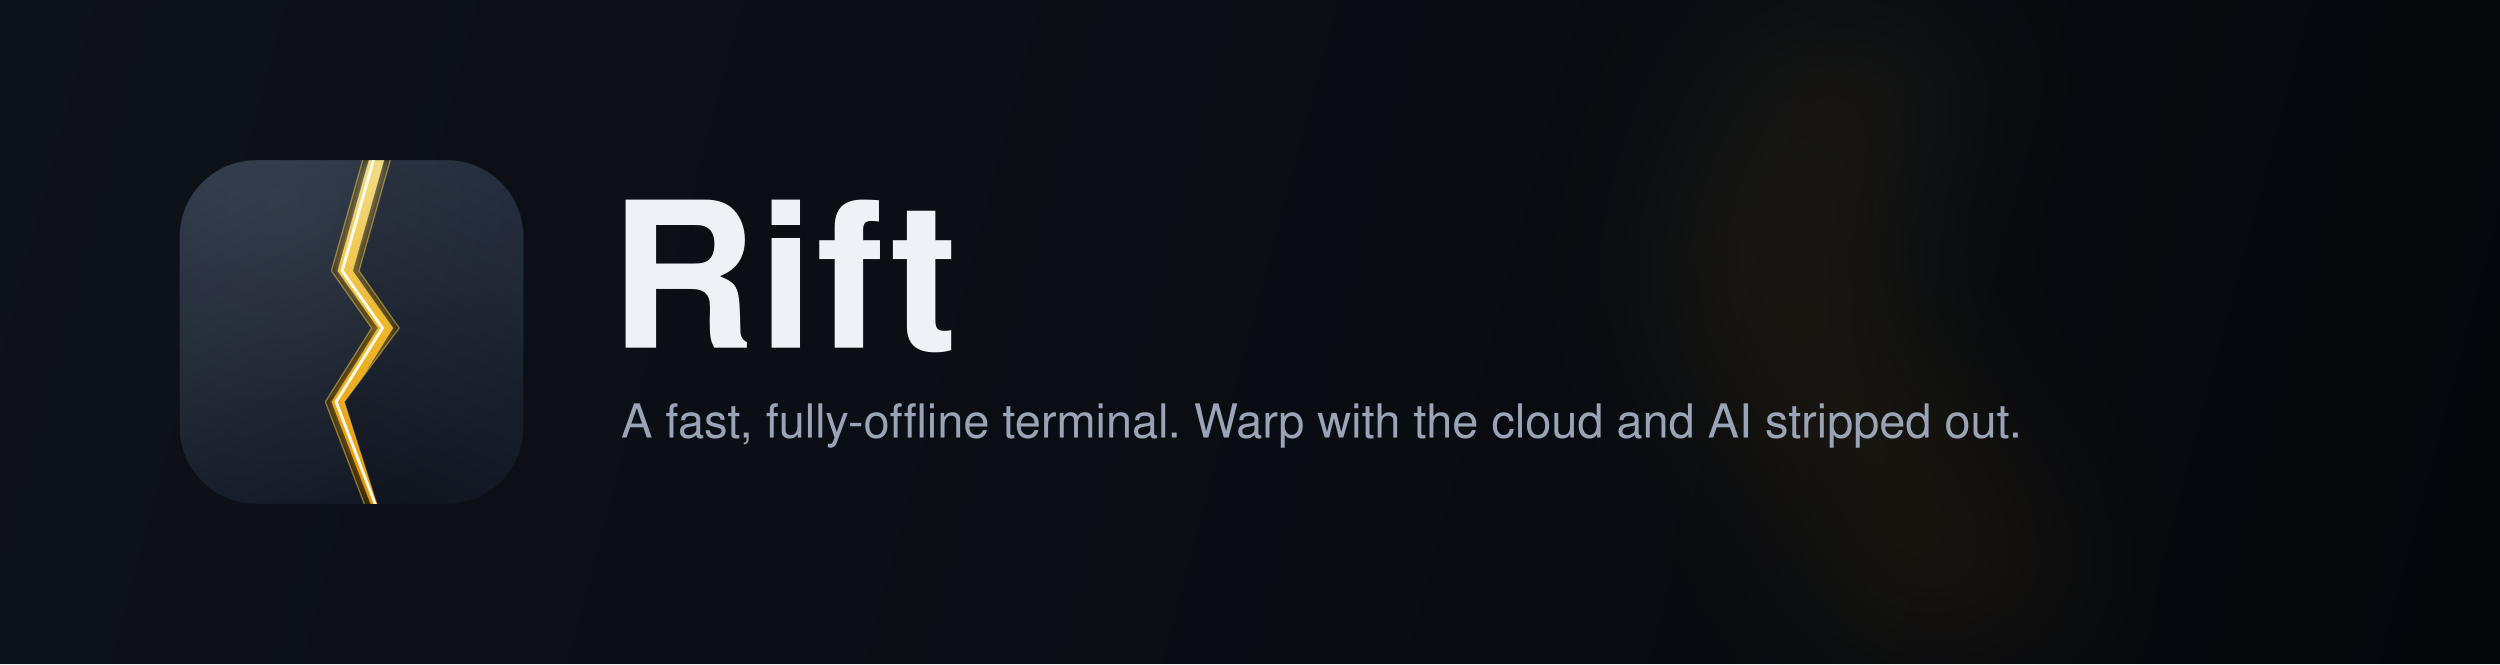
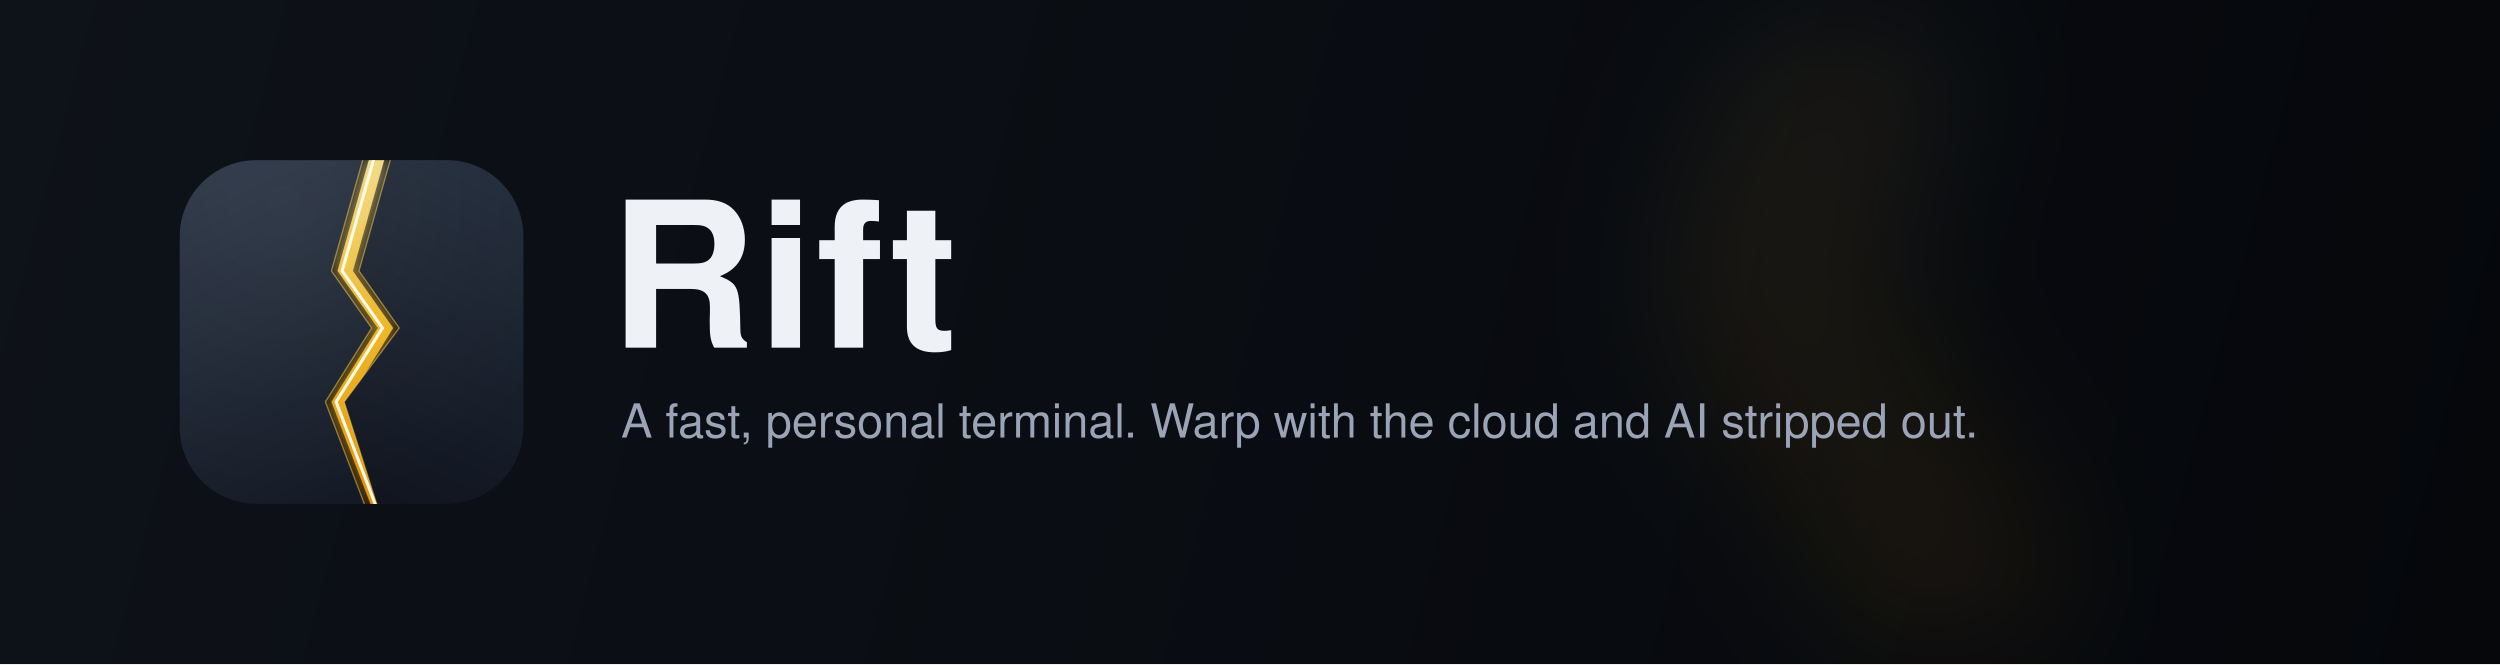
<svg xmlns="http://www.w3.org/2000/svg" width="1280" height="340" viewBox="0 0 1280 340" fill="none">
  <defs>
    <linearGradient id="bg" x1="0" y1="0" x2="1280" y2="340" gradientUnits="userSpaceOnUse">
      <stop offset="0" stop-color="#0e1219" />
      <stop offset="1" stop-color="#05070b" />
    </linearGradient>
    <linearGradient id="seam" x1="0" y1="0" x2="0" y2="340" gradientUnits="userSpaceOnUse">
      <stop offset="0" stop-color="#fde68a" />
      <stop offset="0.5" stop-color="#fbbf24" />
      <stop offset="1" stop-color="#f59e0b" />
    </linearGradient>
    <linearGradient id="panelL" x1="0" y1="80" x2="0" y2="260" gradientUnits="userSpaceOnUse">
      <stop offset="0" stop-color="#303c50" />
      <stop offset="1" stop-color="#1d2634" />
    </linearGradient>
    <linearGradient id="panelR" x1="0" y1="80" x2="0" y2="260" gradientUnits="userSpaceOnUse">
      <stop offset="0" stop-color="#28323f" />
      <stop offset="1" stop-color="#161d29" />
    </linearGradient>
    <filter id="g" x="-60%" y="-60%" width="220%" height="220%">
      <feGaussianBlur stdDeviation="10" result="b" />
      <feMerge>
        <feMergeNode in="b" />
        <feMergeNode in="SourceGraphic" />
      </feMerge>
    </filter>
    <filter id="gbig" x="-200%" y="-80%" width="500%" height="260%">
      <feGaussianBlur stdDeviation="46" result="b" />
      <feMerge>
        <feMergeNode in="b" />
      </feMerge>
    </filter>
    <clipPath id="tile">
      <rect x="96" y="86" width="168" height="168" rx="40" ry="40" />
    </clipPath>
  </defs>
  <rect width="1280" height="340" fill="url(#bg)" />
  <g filter="url(#gbig)" opacity="0.18">
    <path d="M980,-40 L900,150 L1010,300 L920,400" stroke="url(#seam)" stroke-width="40" fill="none" />
  </g>
  <svg x="92" y="82" width="176" height="176" viewBox="0 0 1024 1024">
    <defs>
      <linearGradient id="i_bg" x1="0" y1="0" x2="0" y2="1024" gradientUnits="userSpaceOnUse">
        <stop offset="0" stop-color="#0b0e14" />
        <stop offset="1" stop-color="#04060a" />
      </linearGradient>
      <linearGradient id="i_panelL" x1="0" y1="120" x2="430" y2="1024" gradientUnits="userSpaceOnUse">
        <stop offset="0" stop-color="#283242" />
        <stop offset="1" stop-color="#141a25" />
      </linearGradient>
      <linearGradient id="i_panelR" x1="1024" y1="120" x2="620" y2="1024" gradientUnits="userSpaceOnUse">
        <stop offset="0" stop-color="#212a39" />
        <stop offset="1" stop-color="#10151f" />
      </linearGradient>
      <linearGradient id="i_seam" x1="0" y1="0" x2="0" y2="1024" gradientUnits="userSpaceOnUse">
        <stop offset="0" stop-color="#fde68a" />
        <stop offset="0.5" stop-color="#fbbf24" />
        <stop offset="1" stop-color="#f59e0b" />
      </linearGradient>
      <filter id="i_glow" x="-60%" y="-60%" width="220%" height="220%">
        <feGaussianBlur stdDeviation="30" result="b" />
        <feMerge>
          <feMergeNode in="b" />
          <feMergeNode in="SourceGraphic" />
        </feMerge>
      </filter>
      <radialGradient id="i_sheen" cx="0.3" cy="0.12" r="0.9" gradientUnits="objectBoundingBox">
        <stop offset="0" stop-color="#ffffff" stop-opacity="0.06" />
        <stop offset="1" stop-color="#ffffff" stop-opacity="0" />
      </radialGradient>
      <clipPath id="i_tile">
        <rect x="0" y="0" width="1024" height="1024" rx="228" ry="228" />
      </clipPath>
    </defs>
    <g clip-path="url(#i_tile)">
      <rect width="1024" height="1024" fill="url(#i_bg)" />
      <g filter="url(#i_glow)">
        <path d="M566,-10 L470,330 L590,500 L452,720 L572,1034 L600,1034 L500,720 L636,500 L516,330 L612,-10 Z" fill="url(#i_seam)" opacity="0.9" />
      </g>
      <path d="M-10,-10 L548,-10 L452,330 L572,500 L434,720 L554,1034 L-10,1034 Z" fill="url(#i_panelL)" />
      <path d="M630,-10 L1034,-10 L1034,1034 L590,1034 L490,720 L654,500 L534,330 Z" fill="url(#i_panelR)" />
      <path d="M580,-10 L484,330 L604,500 L466,720 L586,1034" stroke="#fffbeb" stroke-width="9" stroke-linejoin="round" stroke-linecap="round" fill="none" />
      <path d="M548,-10 L452,330 L572,500 L434,720 L554,1034" stroke="#fcd34d" stroke-width="4" stroke-linejoin="round" fill="none" opacity="0.5" />
      <path d="M630,-10 L534,330 L654,500 L490,720 L590,1034" stroke="#fcd34d" stroke-width="4" stroke-linejoin="round" fill="none" opacity="0.5" />
      <rect width="1024" height="1024" fill="url(#i_sheen)" />
    </g>
  </svg>
  <text x="312" y="178" font-family="Helvetica, Arial, sans-serif" font-size="104" font-weight="700" fill="#eef1f6" letter-spacing="1">Rift</text>
-   <text x="318" y="224" font-family="Helvetica, Arial, sans-serif" font-size="24" font-weight="400" fill="#9aa4b6">A fast, fully-offline terminal. Warp with the cloud and AI stripped out.</text>
+   <text x="318" y="224" font-family="Helvetica, Arial, sans-serif" font-size="24" font-weight="400" fill="#9aa4b6">A fast, personal terminal. Warp with the cloud and AI stripped out.</text>
</svg>
